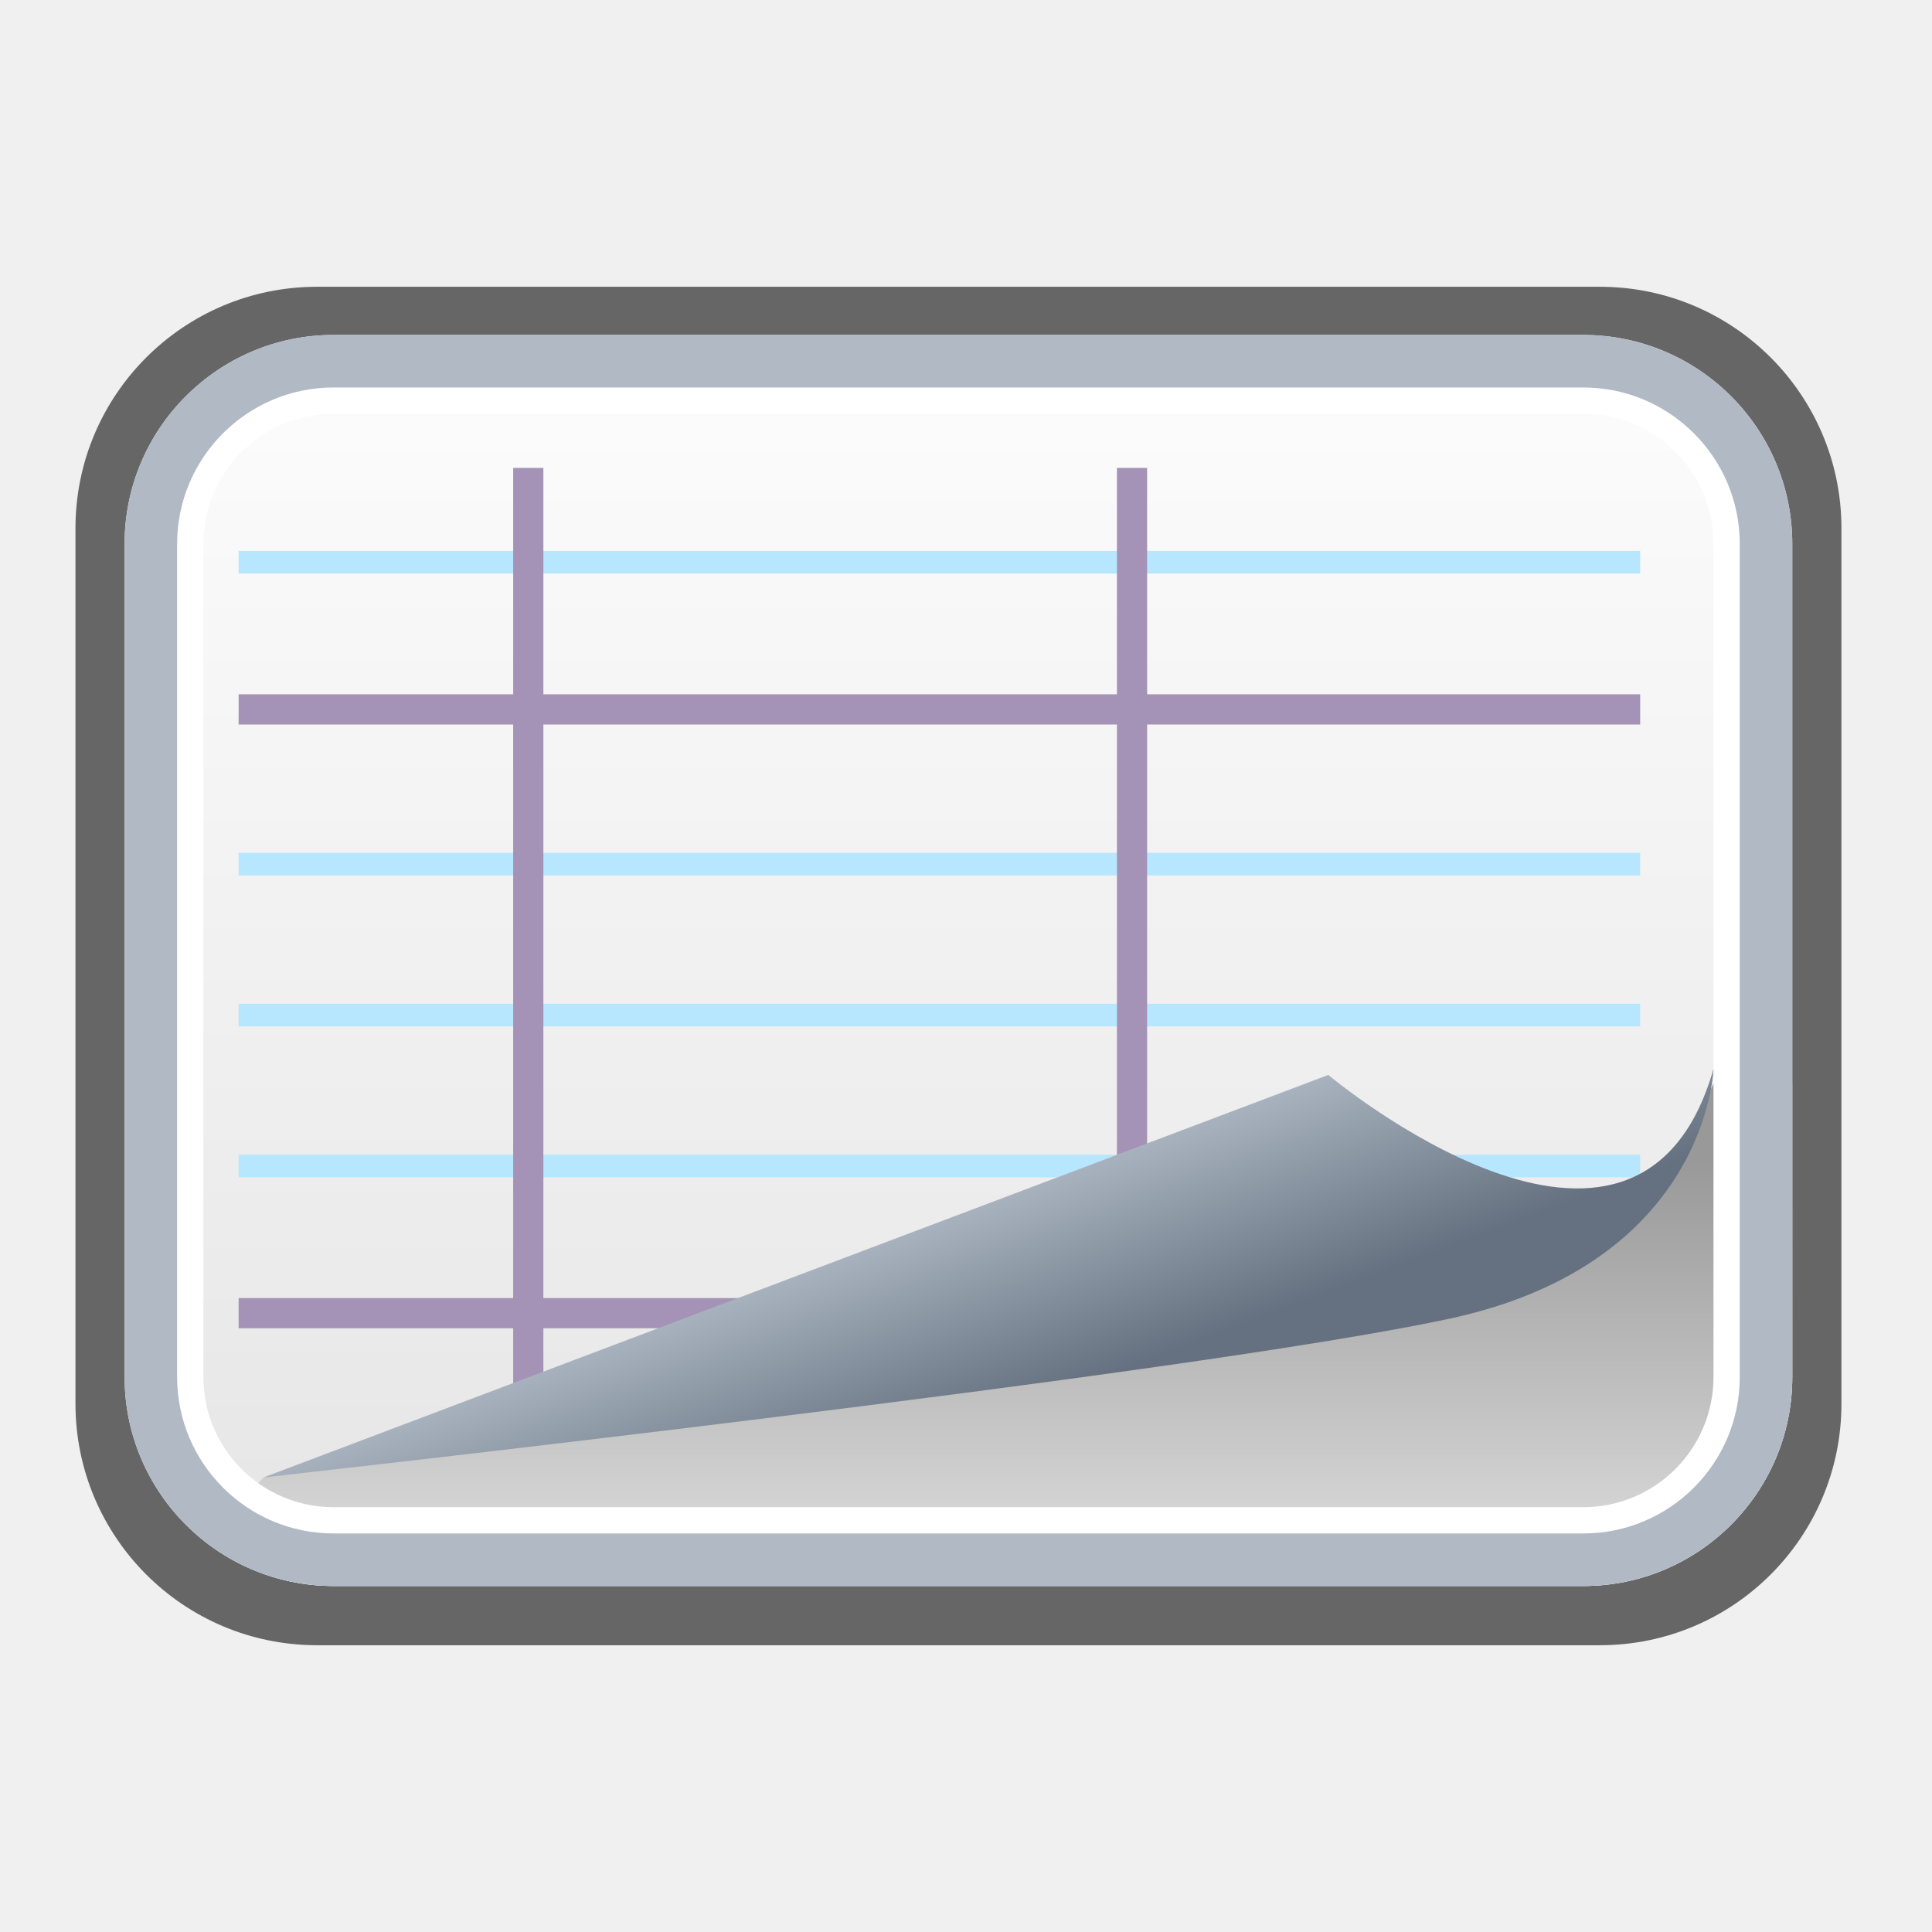
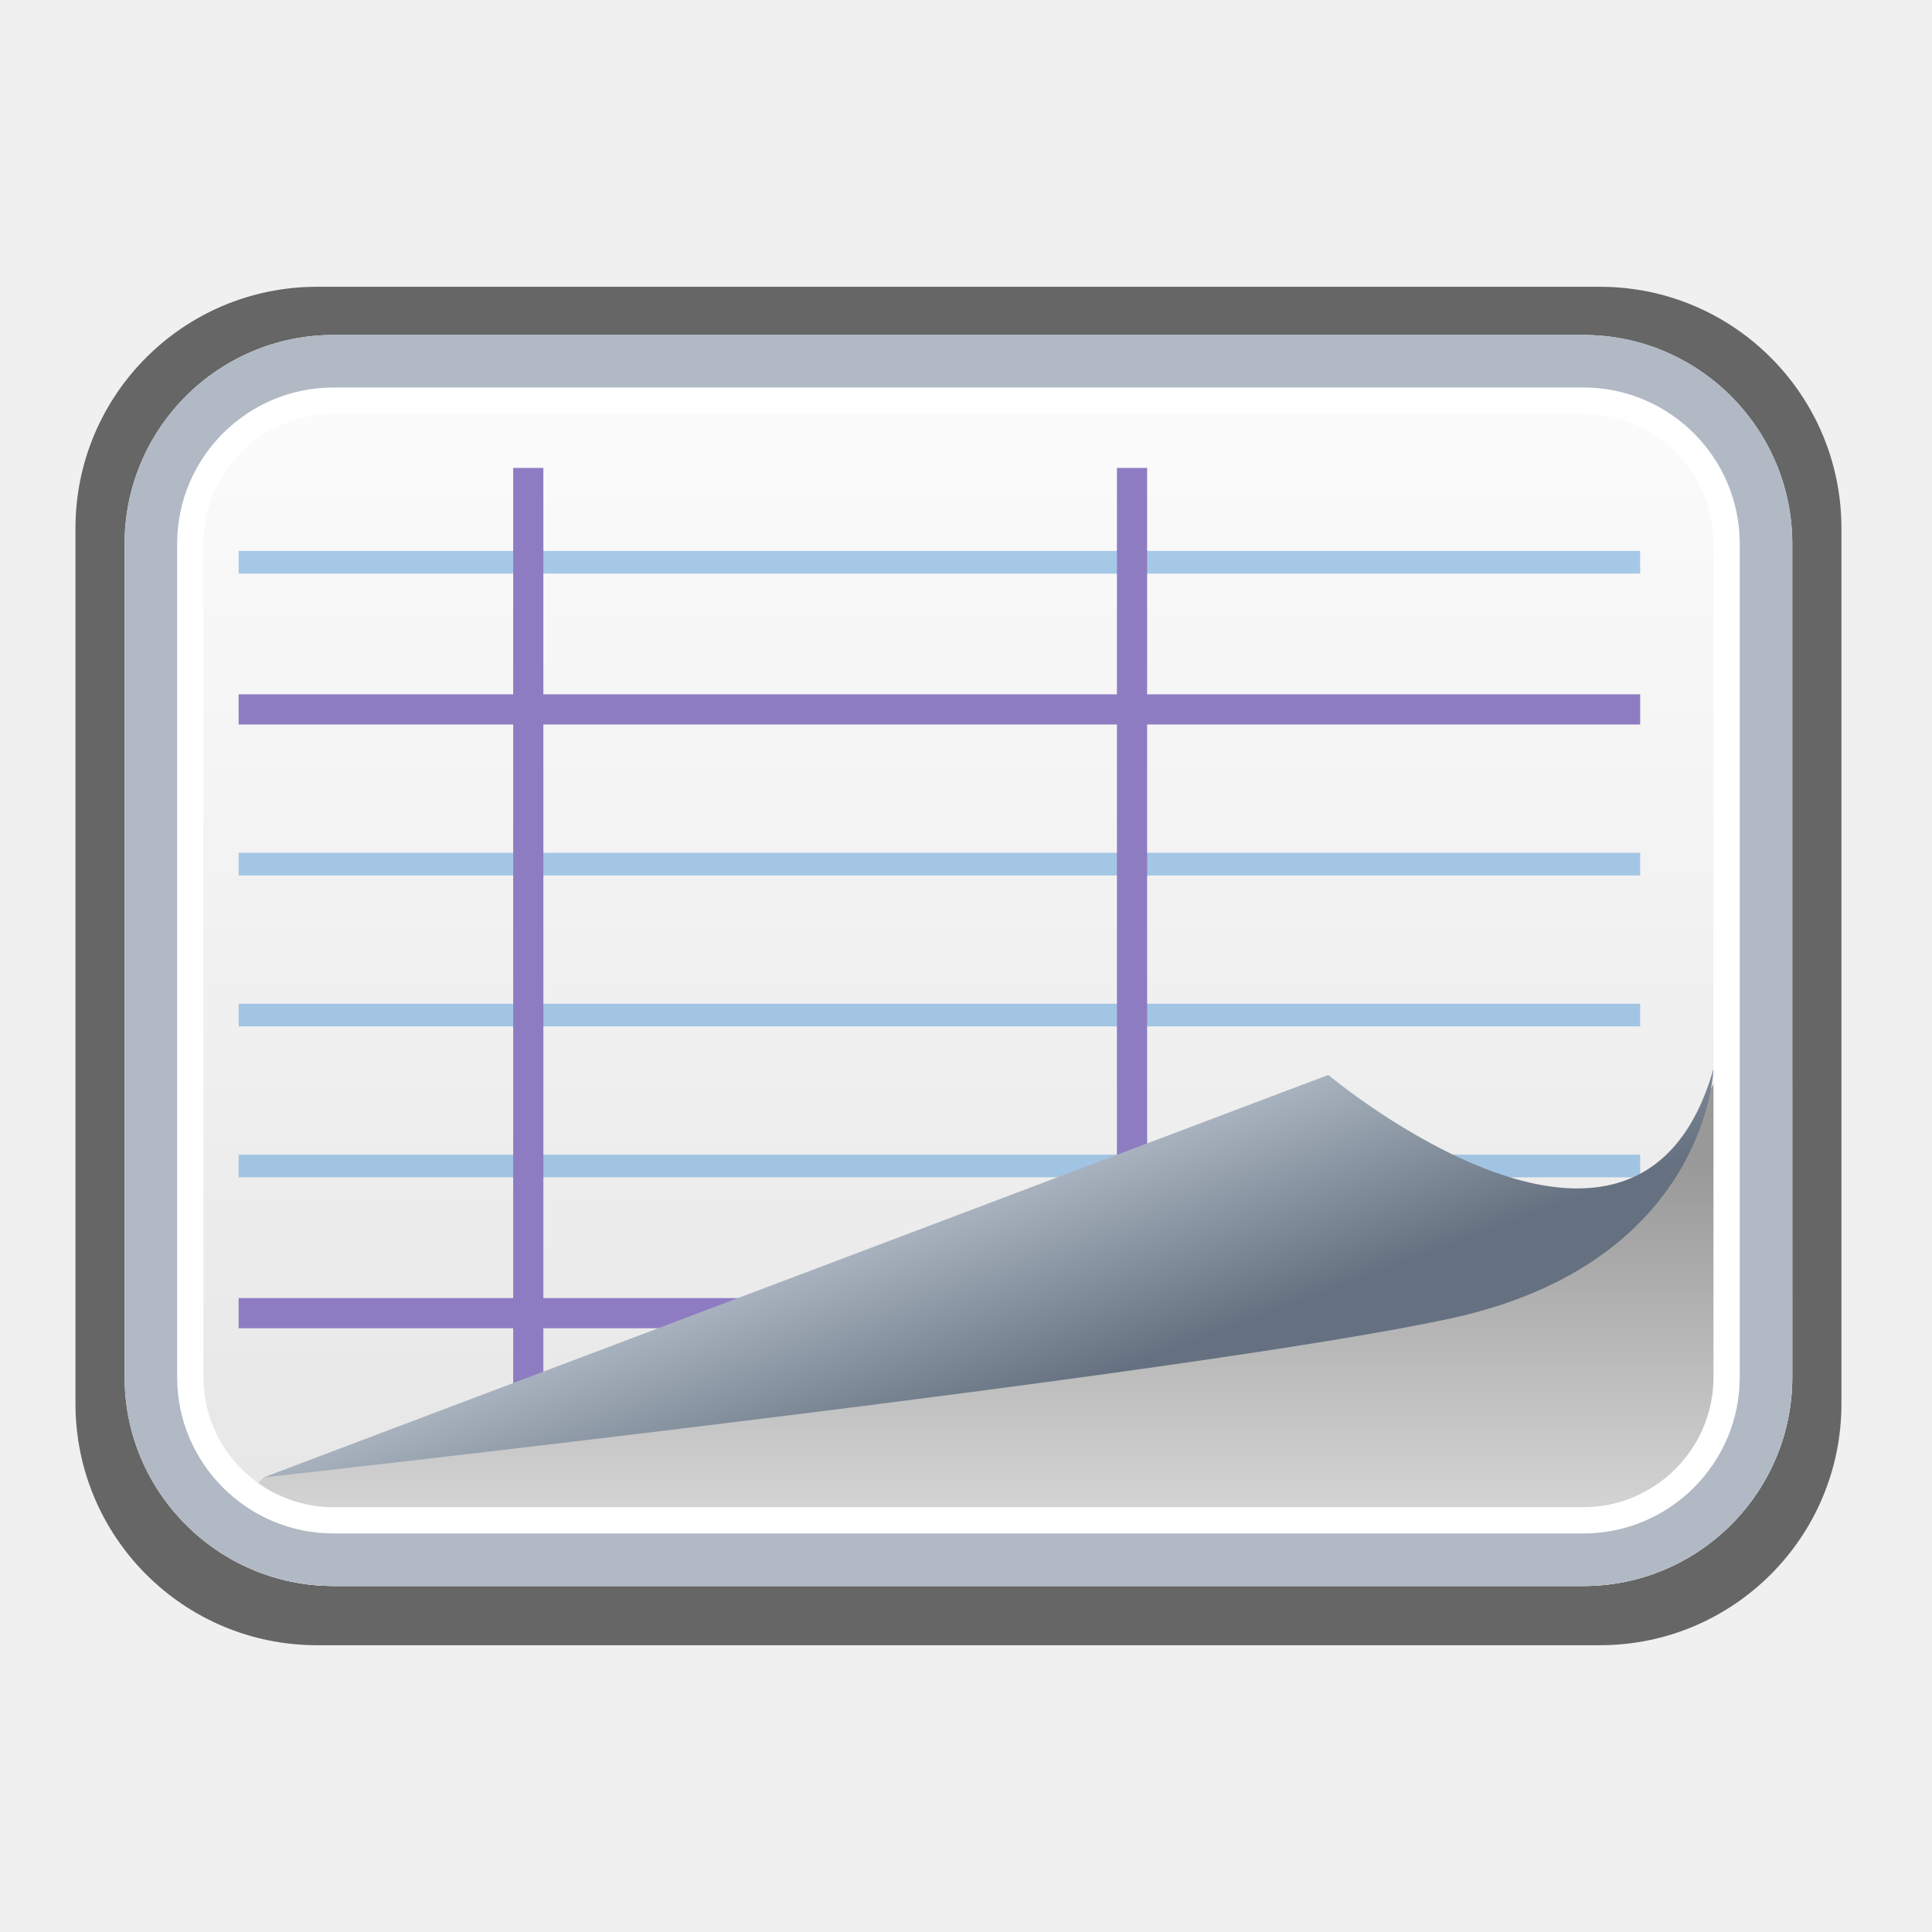
<svg xmlns="http://www.w3.org/2000/svg" version="1.2" x="0px" y="0px" width="128px" height="128px" viewBox="0 0 128 128" xml:space="preserve" id="svg2">
  <defs id="defs39">
    <linearGradient y2="101.951" x2="63.499" y1="24.502" x1="63.499" gradientUnits="userSpaceOnUse" id="SVGID_1_">
      <stop id="stop10" style="stop-color:#FCFCFC" offset="0" />
      <stop id="stop12" style="stop-color:#E6E6E6" offset="1" />
    </linearGradient>
    <linearGradient y2="77.002" x2="66.129" y1="104.843" x1="66.129" gradientUnits="userSpaceOnUse" id="SVGID_2_">
      <stop id="stop19" style="stop-color:#E0E0E0" offset="0" />
      <stop id="stop21" style="stop-color:#999999" offset="1" />
    </linearGradient>
    <linearGradient y2="78.932" x2="63.462" y1="92.852" x1="68.682" gradientUnits="userSpaceOnUse" id="SVGID_3_">
      <stop id="stop31" style="stop-color:#657180" offset="0" />
      <stop id="stop33" style="stop-color:#AFB9C5" offset="1" />
    </linearGradient>
  </defs>
-   <g id="g902">
+   <g id="g2463">
    <path d="m 122,93 c 0,8.837 -7.164,16 -16,16 H 21 C 12.164,109 5,101.837 5,93 V 35 C 5,26.164 12.164,19 21,19 h 85 c 8.836,0 16,7.164 16,16 z" id="path7" style="fill:#666666" />
    <path d="M 104.906,102.468 H 22.091 c -6.19,0 -11.227,-5.038 -11.227,-11.231 V 36.028 c 0,-6.191 5.036,-11.227 11.227,-11.227 h 82.815 c 6.19,0 11.229,5.036 11.229,11.227 v 55.208 c 0,6.194 -5.038,11.232 -11.229,11.232 z" id="path14" style="fill:url(#SVGID_1_)" />
-     <g id="g889" transform="translate(5.3390503e-5)">
-       <rect style="fill:#b7e7ff;fill-opacity:1;stroke:none;stroke-width:0.833;stroke-opacity:1" id="rect4731-62-9-7" width="92.857" height="1.5" x="15.809" y="36.5" />
-       <rect style="fill:#b7e7ff;fill-opacity:1;stroke:none;stroke-width:0.833;stroke-opacity:1" id="rect4731-62-9-6" width="92.857" height="1.5" x="15.809" y="76.5" />
-       <rect style="fill:#b7e7ff;fill-opacity:1;stroke:none;stroke-width:0.833;stroke-opacity:1" id="rect4731-62-9" width="92.857" height="1.5" x="15.809" y="56.5" />
-       <rect style="fill:#b7e7ff;fill-opacity:1;stroke:none;stroke-width:0.833;stroke-opacity:1" id="rect4731-62-9-1" width="92.857" height="1.5" x="15.809" y="66.5" />
-       <rect style="fill:#a493b7;fill-opacity:1;stroke:none;stroke-width:0.804;stroke-opacity:1" id="rect4731-7-5-3" width="2" height="65" x="74" y="31" />
-       <rect style="fill:#a493b7;fill-opacity:1;stroke:none;stroke-width:0.961;stroke-opacity:1" id="rect4731-6" width="92.857" height="2" x="15.809" y="86" />
-       <rect style="fill:#a493b7;fill-opacity:1;stroke:none;stroke-width:0.961;stroke-opacity:1" id="rect4731" width="92.857" height="2" x="15.809" y="46" />
-       <rect style="fill:#a493b7;fill-opacity:1;stroke:none;stroke-width:0.804;stroke-opacity:1" id="rect4731-7" width="2" height="65" x="34" y="31" />
+     <g id="g2446">
+       <rect style="fill:#6fa8dc;fill-opacity:0.6;stroke:none;stroke-width:0.833;stroke-opacity:1" id="rect4731-62-9-7" width="92.857" height="1.5" x="15.809" y="36.5" />
+       <rect style="fill:#6fa8dc;fill-opacity:0.6;stroke:none;stroke-width:0.833;stroke-opacity:1" id="rect4731-62-9-6" width="92.857" height="1.5" x="15.809" y="76.5" />
+       <rect style="fill:#6fa8dc;fill-opacity:0.6;stroke:none;stroke-width:0.833;stroke-opacity:1" id="rect4731-62-9" width="92.857" height="1.5" x="15.809" y="56.5" />
+       <rect style="fill:#6fa8dc;fill-opacity:0.6;stroke:none;stroke-width:0.833;stroke-opacity:1" id="rect4731-62-9-1" width="92.857" height="1.5" x="15.809" y="66.5" />
+       <rect style="fill:#8e7cc3;fill-opacity:1;stroke:none;stroke-width:0.804;stroke-opacity:1" id="rect4731-7-5-3" width="2" height="65" x="74" y="31" />
+       <rect style="fill:#8e7cc3;fill-opacity:1;stroke:none;stroke-width:0.961;stroke-opacity:1" id="rect4731-6" width="92.857" height="2" x="15.809" y="86" />
+       <rect style="fill:#8e7cc3;fill-opacity:1;stroke:none;stroke-width:0.961;stroke-opacity:1" id="rect4731" width="92.857" height="2" x="15.809" y="46" />
+       <rect style="fill:#8e7cc3;fill-opacity:1;stroke:none;stroke-width:0.804;stroke-opacity:1" id="rect4731-7" width="2" height="65" x="34" y="31" />
    </g>
    <path d="m 113.525,71.782 c 0,0 0.02,-0.042 0.052,-0.114 -0.018,0.041 -0.034,0.074 -0.052,0.114 z m 0,0 c -5.221,11.31 -14.791,12.181 -14.791,12.181 l -81.273,13.92 -3.946,4.193 c 2.36,1.872 5.337,3 8.577,3 h 82.815 c 7.629,0 13.837,-6.207 13.837,-13.84 V 71.782 Z" id="path23" style="fill:url(#SVGID_2_)" />
    <path d="m 104.906,22.192 c 7.629,0 13.837,6.207 13.837,13.836 v 55.208 c 0,7.633 -6.208,13.84 -13.837,13.84 H 22.091 c -7.629,0 -13.836,-6.207 -13.836,-13.84 V 36.028 c 0,-7.629 6.207,-13.836 13.836,-13.836 h 82.815 m 0,5.22 H 22.091 c -4.751,0 -8.616,3.865 -8.616,8.616 v 55.208 c 0,4.753 3.865,8.619 8.616,8.619 h 82.815 c 4.751,0 8.617,-3.866 8.617,-8.619 V 36.028 c 0,-4.751 -3.866,-8.616 -8.617,-8.616 z" id="path25" style="fill:#ffffff" />
    <path d="m 104.906,22.192 c 7.629,0 13.837,6.207 13.837,13.836 v 55.208 c 0,7.633 -6.208,13.84 -13.837,13.84 H 22.091 c -7.629,0 -13.836,-6.207 -13.836,-13.84 V 36.028 c 0,-7.629 6.207,-13.836 13.836,-13.836 h 82.815 m 0,3.48 H 22.091 c -5.71,0 -10.356,4.646 -10.356,10.356 v 55.208 c 0,5.713 4.646,10.359 10.356,10.359 h 82.815 c 5.711,0 10.357,-4.646 10.357,-10.359 V 36.028 c 10e-4,-5.71 -4.646,-10.356 -10.357,-10.356 z" id="path27" style="fill:#b0b9c4" />
    <path d="M 96.125,87.346 C 79.1,91.045 17.461,97.883 17.461,97.883 L 88.003,71.217 c 0,0 20.494,17.185 25.521,-0.401 0.001,-0.001 -0.376,12.83 -17.399,16.53 z" id="path35" style="fill:url(#SVGID_3_)" />
  </g>
</svg>
